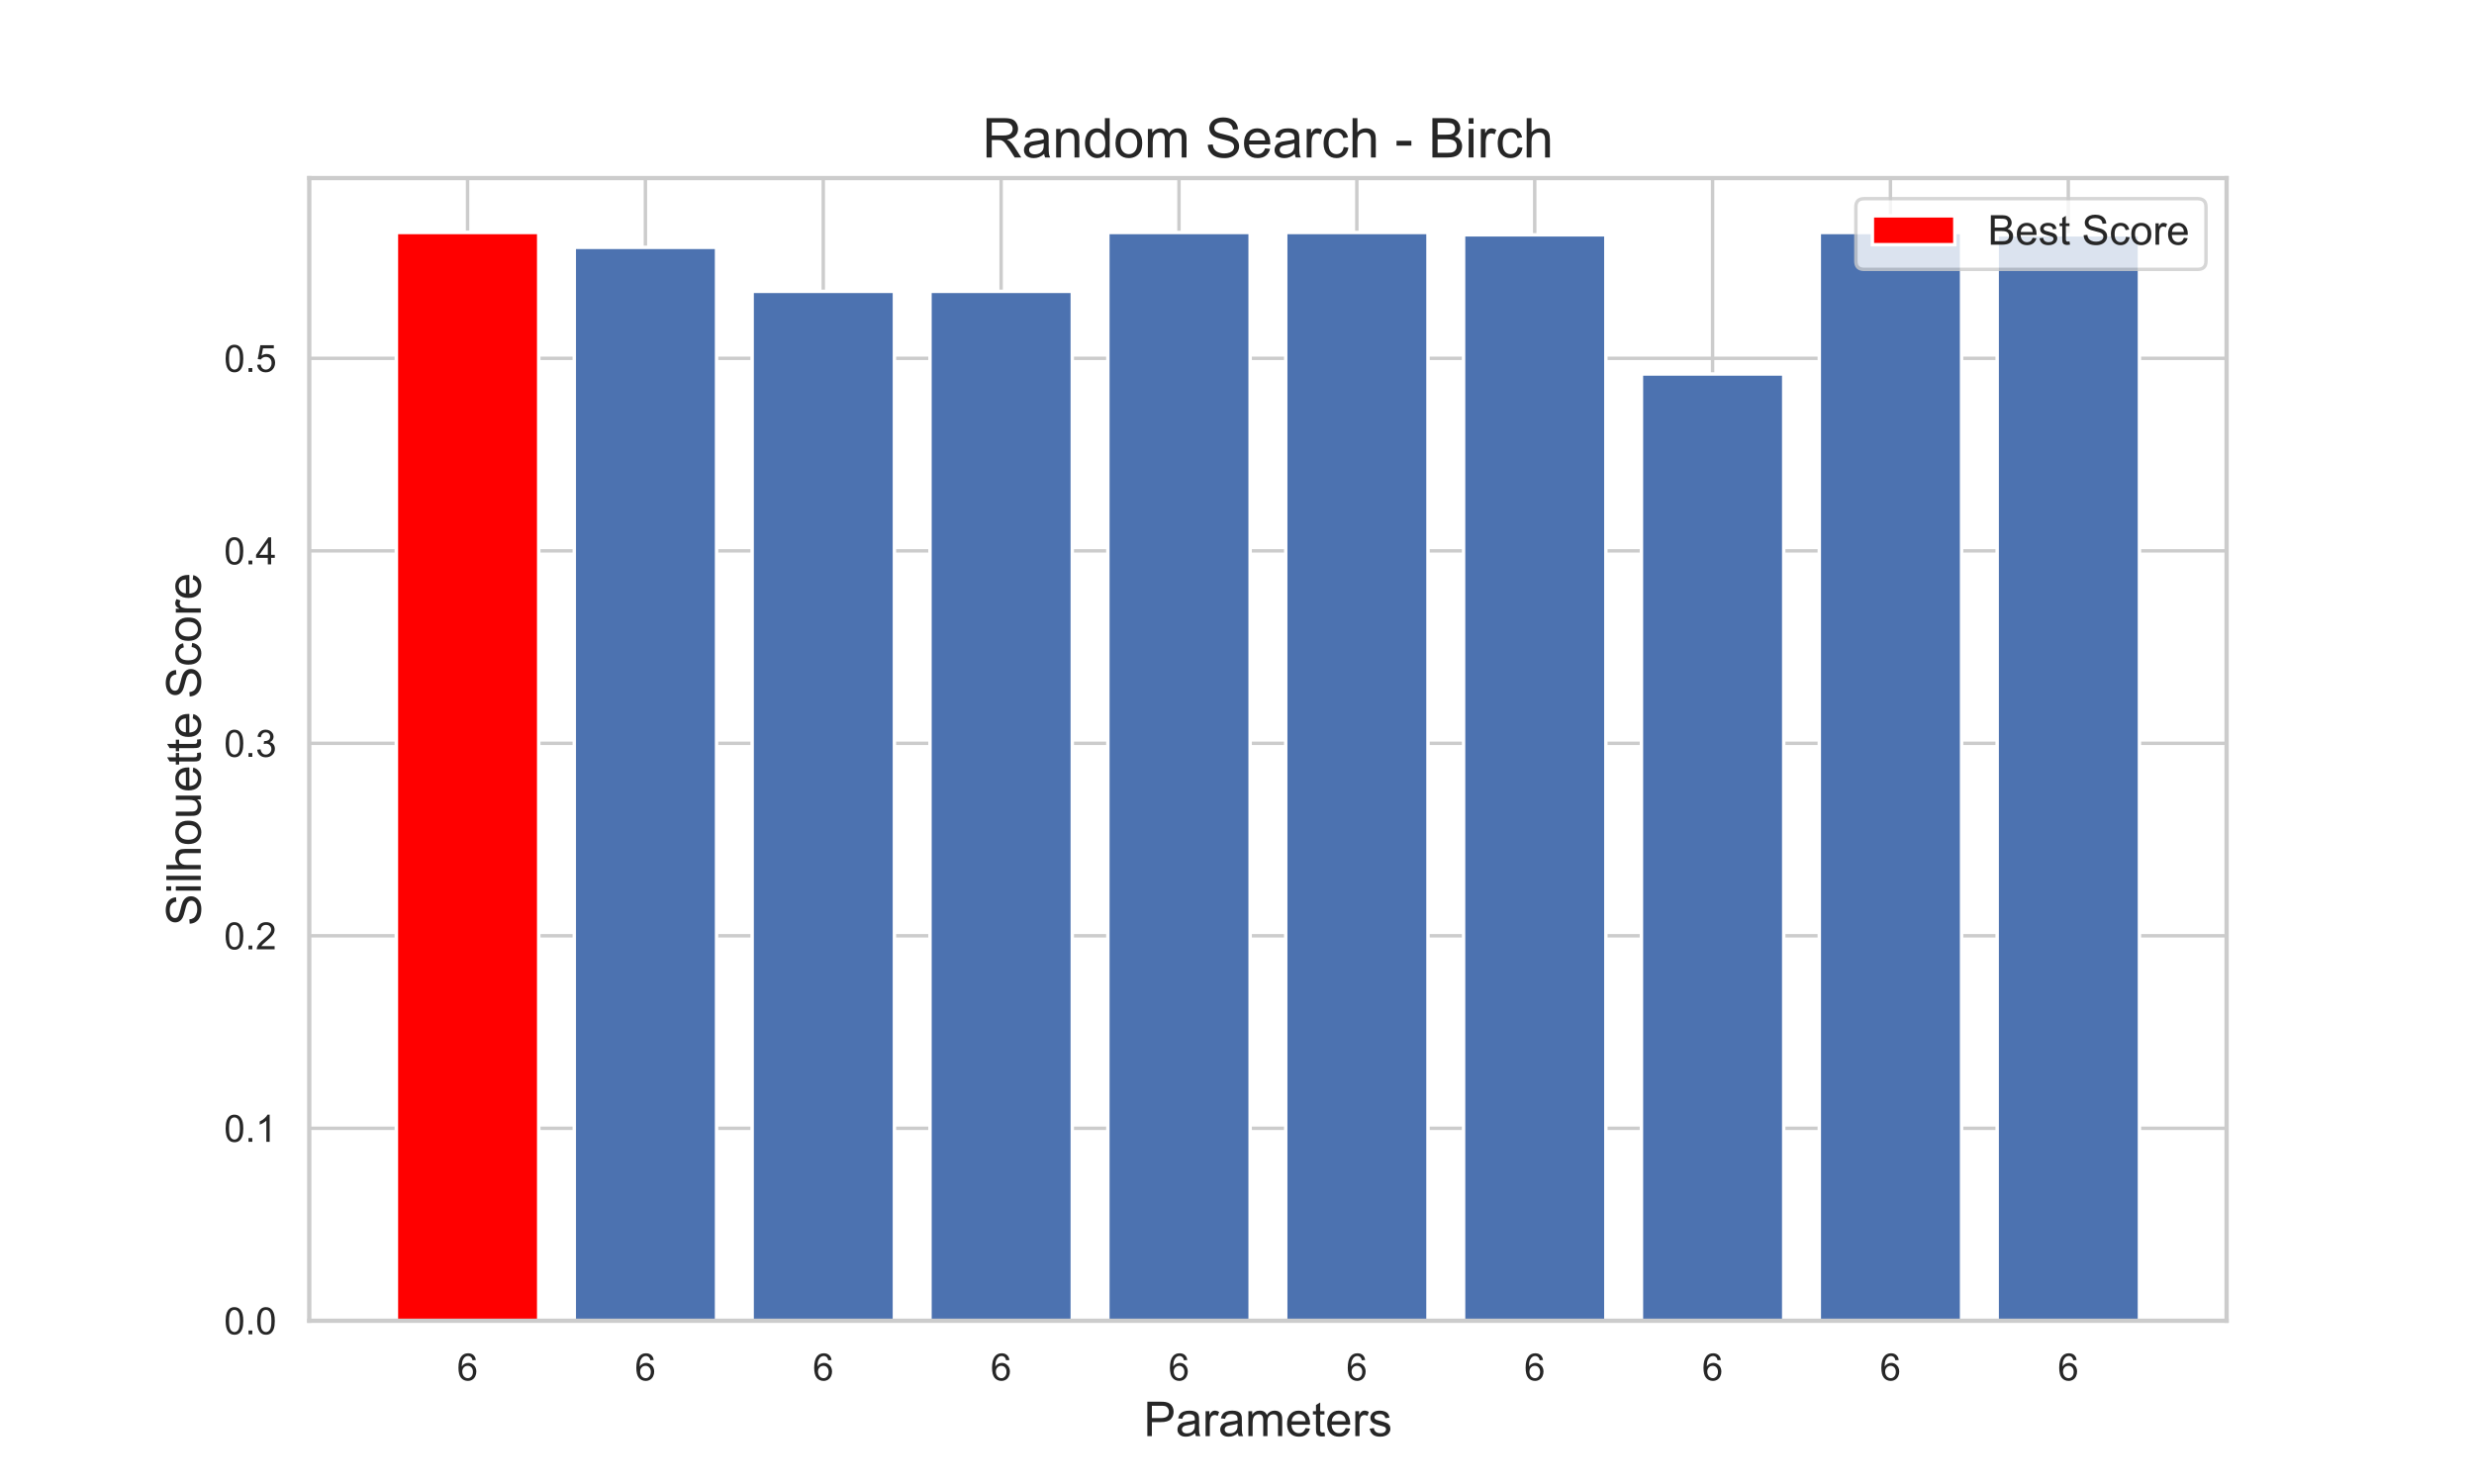
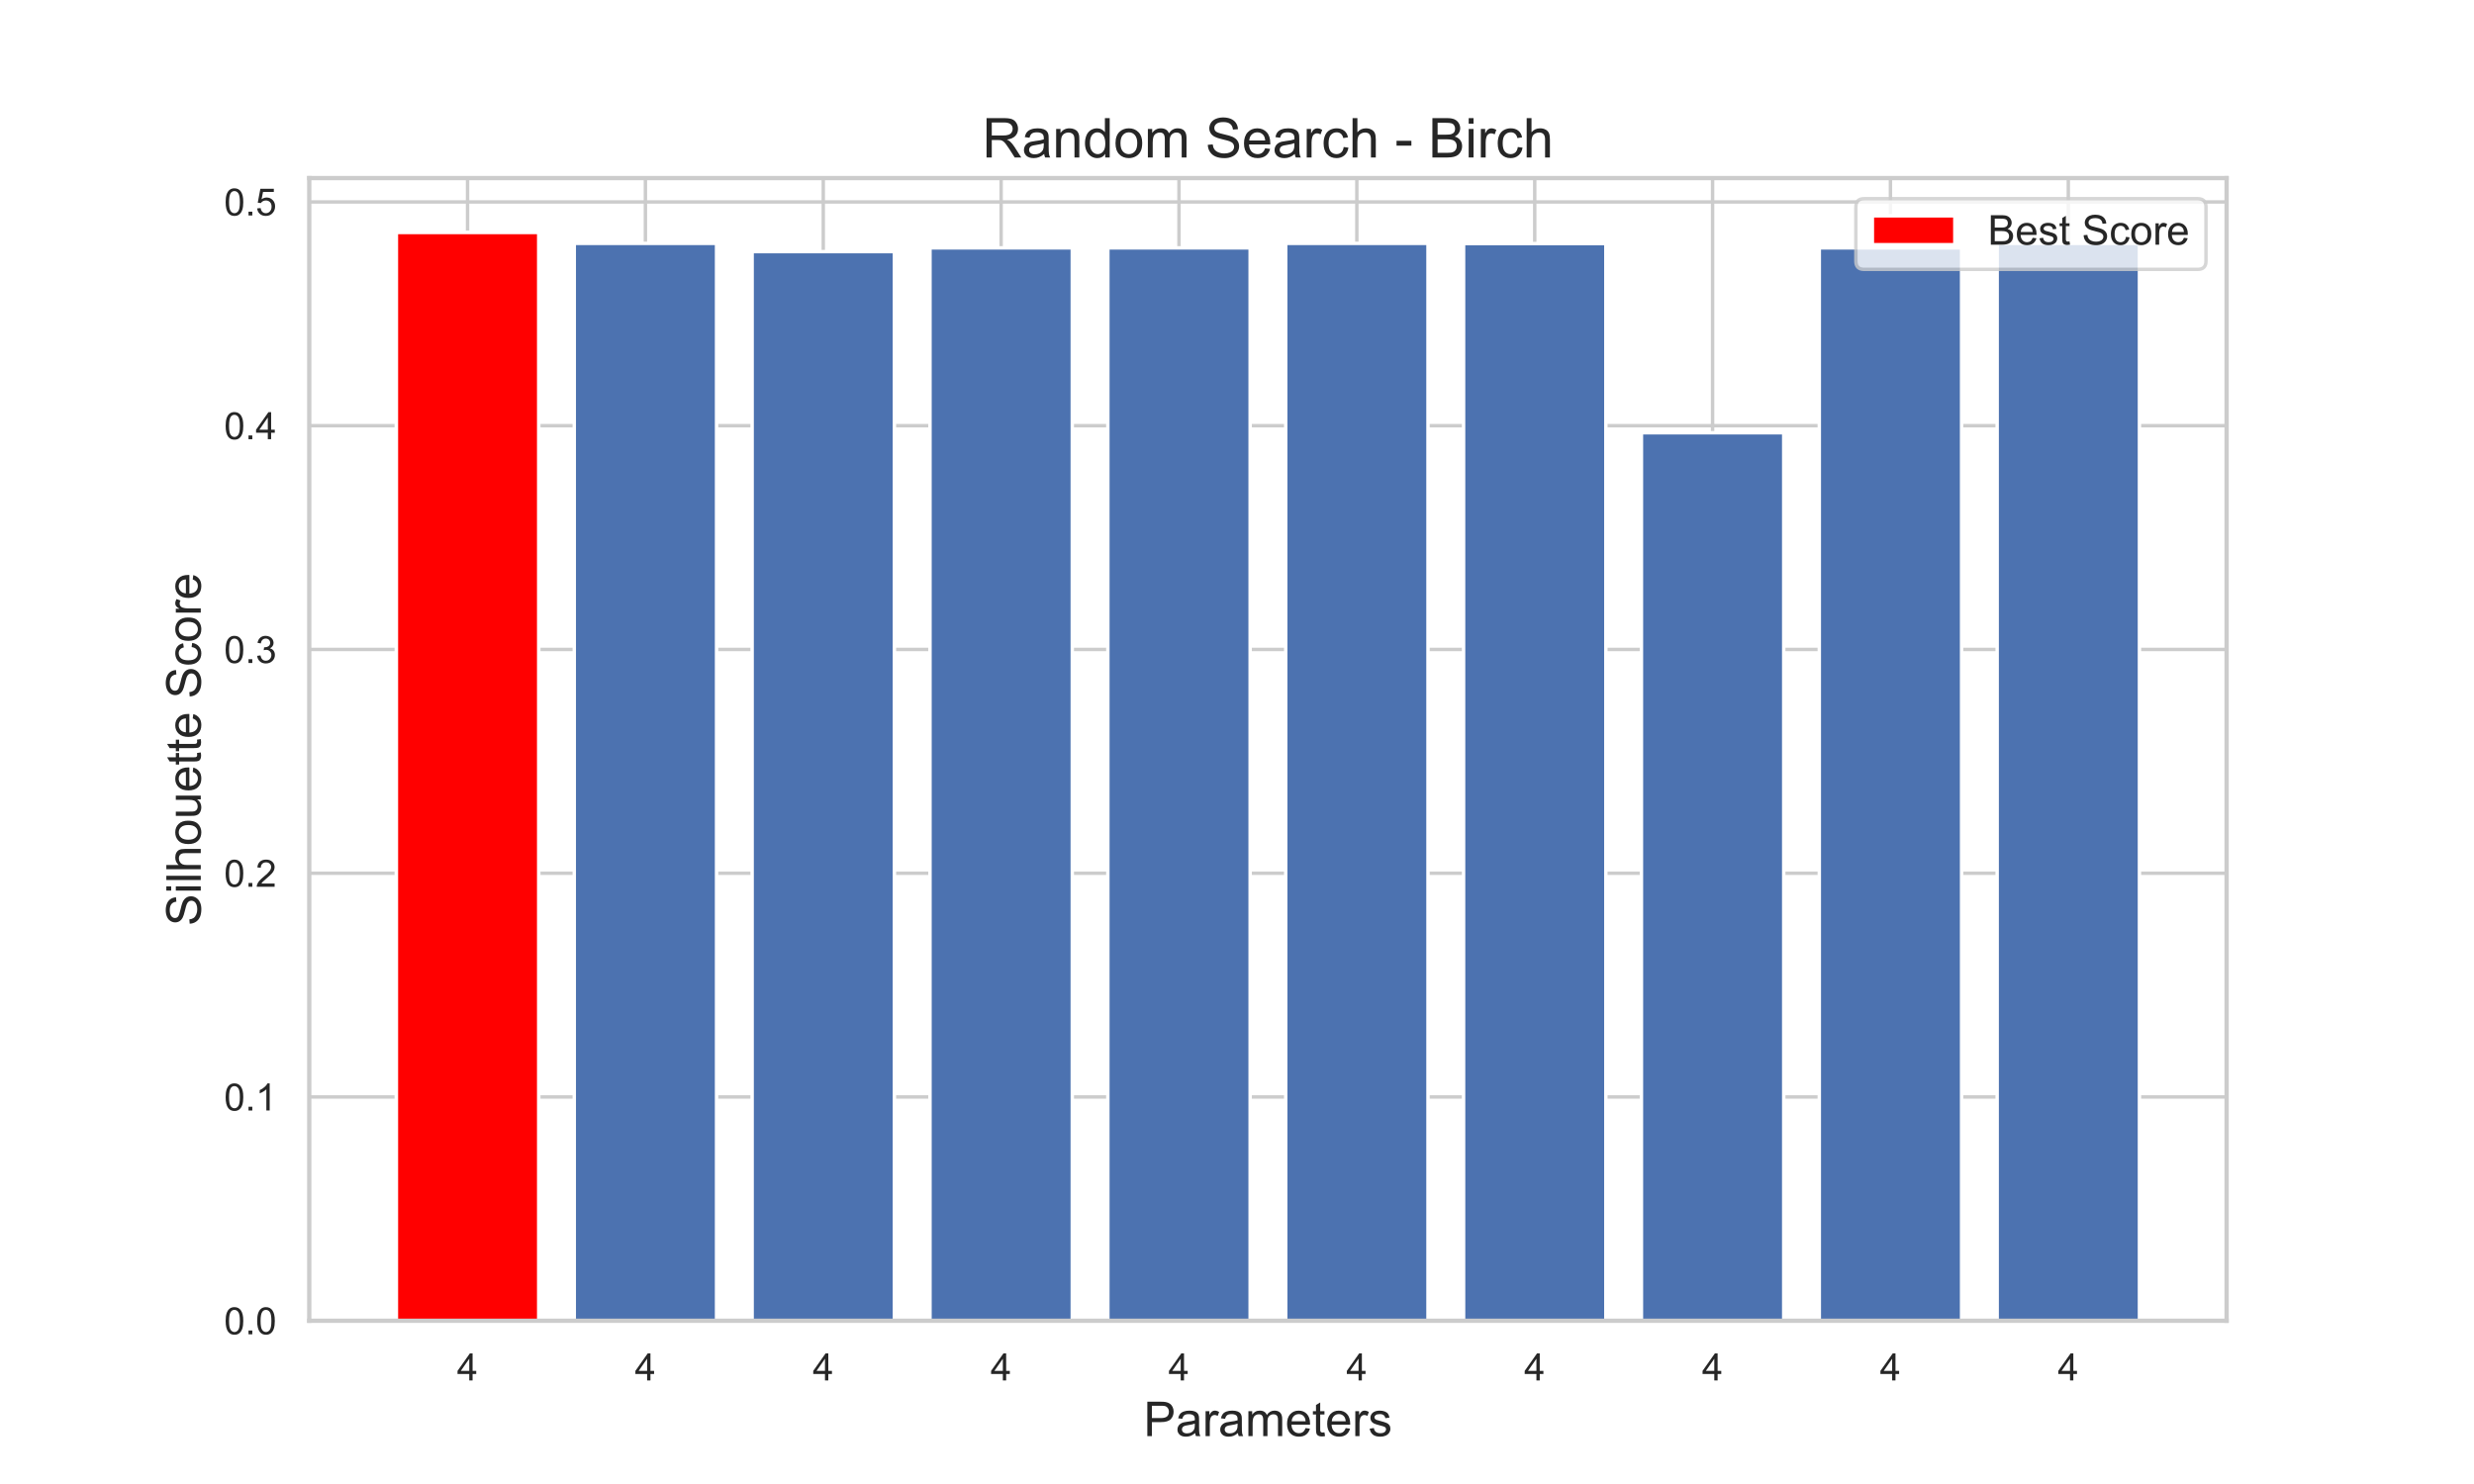
<svg xmlns="http://www.w3.org/2000/svg" xmlns:xlink="http://www.w3.org/1999/xlink" width="720pt" height="432pt" viewBox="0 0 720 432" version="1.1">
  <defs>
    <style type="text/css">*{stroke-linejoin: round; stroke-linecap: butt}</style>
  </defs>
  <g id="figure_1">
    <g id="patch_1">
      <path d="M 0 432  L 720 432  L 720 0  L 0 0  z " style="fill: #ffffff" />
    </g>
    <g id="axes_1">
      <g id="patch_2">
        <path d="M 90 384.48  L 648 384.48  L 648 51.84  L 90 51.84  z " style="fill: #ffffff" />
      </g>
      <g id="matplotlib.axis_1">
        <g id="xtick_1">
          <g id="line2d_1">
-             <path d="M 136.069 384.48  L 136.069 51.84  " clip-path="url(#p5d7efab2c6)" style="fill: none; stroke: #cccccc; stroke-linecap: round" />
+             <path d="M 136.069 384.48  L 136.069 51.84  " clip-path="url(#pd85ae822b8)" style="fill: none; stroke: #cccccc; stroke-linecap: round" />
          </g>
          <g id="text_1">
            <g style="fill: #262626" transform="translate(133.0101 401.8536) scale(0.11 -0.11)">
              <defs>
-                 <path id="ArialMT-36" d="M 3184 3459  L 2625 3416  Q 2550 3747 2413 3897  Q 2184 4138 1850 4138  Q 1581 4138 1378 3988  Q 1113 3794 959 3422  Q 806 3050 800 2363  Q 1003 2672 1297 2822  Q 1591 2972 1913 2972  Q 2475 2972 2870 2558  Q 3266 2144 3266 1488  Q 3266 1056 3080 686  Q 2894 316 2569 119  Q 2244 -78 1831 -78  Q 1128 -78 684 439  Q 241 956 241 2144  Q 241 3472 731 4075  Q 1159 4600 1884 4600  Q 2425 4600 2770 4297  Q 3116 3994 3184 3459  z M 888 1484  Q 888 1194 1011 928  Q 1134 663 1356 523  Q 1578 384 1822 384  Q 2178 384 2434 671  Q 2691 959 2691 1453  Q 2691 1928 2437 2201  Q 2184 2475 1800 2475  Q 1419 2475 1153 2201  Q 888 1928 888 1484  z " transform="scale(0.015625)" />
-               </defs>
-               <use xlink:href="#ArialMT-36" />
+                 <path id="ArialMT-34" d="M 2069 0  L 2069 1097  L 81 1097  L 81 1613  L 2172 4581  L 2631 4581  L 2631 1613  L 3250 1613  L 3250 1097  L 2631 1097  L 2631 0  L 2069 0  z M 2069 1613  L 2069 3678  L 634 1613  L 2069 1613  z " transform="scale(0.015625)" />
+               </defs>
+               <use xlink:href="#ArialMT-34" />
            </g>
          </g>
        </g>
        <g id="xtick_2">
          <g id="line2d_2">
-             <path d="M 187.831 384.48  L 187.831 51.84  " clip-path="url(#p5d7efab2c6)" style="fill: none; stroke: #cccccc; stroke-linecap: round" />
+             <path d="M 187.831 384.48  L 187.831 51.84  " clip-path="url(#pd85ae822b8)" style="fill: none; stroke: #cccccc; stroke-linecap: round" />
          </g>
          <g id="text_2">
            <g style="fill: #262626" transform="translate(184.7727 401.8536) scale(0.11 -0.11)">
-               <use xlink:href="#ArialMT-36" />
+               <use xlink:href="#ArialMT-34" />
            </g>
          </g>
        </g>
        <g id="xtick_3">
          <g id="line2d_3">
-             <path d="M 239.594 384.48  L 239.594 51.84  " clip-path="url(#p5d7efab2c6)" style="fill: none; stroke: #cccccc; stroke-linecap: round" />
+             <path d="M 239.594 384.48  L 239.594 51.84  " clip-path="url(#pd85ae822b8)" style="fill: none; stroke: #cccccc; stroke-linecap: round" />
          </g>
          <g id="text_3">
            <g style="fill: #262626" transform="translate(236.5352 401.8536) scale(0.11 -0.11)">
-               <use xlink:href="#ArialMT-36" />
+               <use xlink:href="#ArialMT-34" />
            </g>
          </g>
        </g>
        <g id="xtick_4">
          <g id="line2d_4">
-             <path d="M 291.356 384.48  L 291.356 51.84  " clip-path="url(#p5d7efab2c6)" style="fill: none; stroke: #cccccc; stroke-linecap: round" />
+             <path d="M 291.356 384.48  L 291.356 51.84  " clip-path="url(#pd85ae822b8)" style="fill: none; stroke: #cccccc; stroke-linecap: round" />
          </g>
          <g id="text_4">
            <g style="fill: #262626" transform="translate(288.2977 401.8536) scale(0.11 -0.11)">
-               <use xlink:href="#ArialMT-36" />
+               <use xlink:href="#ArialMT-34" />
            </g>
          </g>
        </g>
        <g id="xtick_5">
          <g id="line2d_5">
-             <path d="M 343.119 384.48  L 343.119 51.84  " clip-path="url(#p5d7efab2c6)" style="fill: none; stroke: #cccccc; stroke-linecap: round" />
+             <path d="M 343.119 384.48  L 343.119 51.84  " clip-path="url(#pd85ae822b8)" style="fill: none; stroke: #cccccc; stroke-linecap: round" />
          </g>
          <g id="text_5">
            <g style="fill: #262626" transform="translate(340.0602 401.8536) scale(0.11 -0.11)">
-               <use xlink:href="#ArialMT-36" />
+               <use xlink:href="#ArialMT-34" />
            </g>
          </g>
        </g>
        <g id="xtick_6">
          <g id="line2d_6">
-             <path d="M 394.881 384.48  L 394.881 51.84  " clip-path="url(#p5d7efab2c6)" style="fill: none; stroke: #cccccc; stroke-linecap: round" />
+             <path d="M 394.881 384.48  L 394.881 51.84  " clip-path="url(#pd85ae822b8)" style="fill: none; stroke: #cccccc; stroke-linecap: round" />
          </g>
          <g id="text_6">
            <g style="fill: #262626" transform="translate(391.8227 401.8536) scale(0.11 -0.11)">
-               <use xlink:href="#ArialMT-36" />
+               <use xlink:href="#ArialMT-34" />
            </g>
          </g>
        </g>
        <g id="xtick_7">
          <g id="line2d_7">
-             <path d="M 446.644 384.48  L 446.644 51.84  " clip-path="url(#p5d7efab2c6)" style="fill: none; stroke: #cccccc; stroke-linecap: round" />
+             <path d="M 446.644 384.48  L 446.644 51.84  " clip-path="url(#pd85ae822b8)" style="fill: none; stroke: #cccccc; stroke-linecap: round" />
          </g>
          <g id="text_7">
            <g style="fill: #262626" transform="translate(443.5853 401.8536) scale(0.11 -0.11)">
-               <use xlink:href="#ArialMT-36" />
+               <use xlink:href="#ArialMT-34" />
            </g>
          </g>
        </g>
        <g id="xtick_8">
          <g id="line2d_8">
-             <path d="M 498.406 384.48  L 498.406 51.84  " clip-path="url(#p5d7efab2c6)" style="fill: none; stroke: #cccccc; stroke-linecap: round" />
+             <path d="M 498.406 384.48  L 498.406 51.84  " clip-path="url(#pd85ae822b8)" style="fill: none; stroke: #cccccc; stroke-linecap: round" />
          </g>
          <g id="text_8">
            <g style="fill: #262626" transform="translate(495.3478 401.8536) scale(0.11 -0.11)">
-               <use xlink:href="#ArialMT-36" />
+               <use xlink:href="#ArialMT-34" />
            </g>
          </g>
        </g>
        <g id="xtick_9">
          <g id="line2d_9">
-             <path d="M 550.169 384.48  L 550.169 51.84  " clip-path="url(#p5d7efab2c6)" style="fill: none; stroke: #cccccc; stroke-linecap: round" />
+             <path d="M 550.169 384.48  L 550.169 51.84  " clip-path="url(#pd85ae822b8)" style="fill: none; stroke: #cccccc; stroke-linecap: round" />
          </g>
          <g id="text_9">
            <g style="fill: #262626" transform="translate(547.1103 401.8536) scale(0.11 -0.11)">
-               <use xlink:href="#ArialMT-36" />
+               <use xlink:href="#ArialMT-34" />
            </g>
          </g>
        </g>
        <g id="xtick_10">
          <g id="line2d_10">
-             <path d="M 601.931 384.48  L 601.931 51.84  " clip-path="url(#p5d7efab2c6)" style="fill: none; stroke: #cccccc; stroke-linecap: round" />
+             <path d="M 601.931 384.48  L 601.931 51.84  " clip-path="url(#pd85ae822b8)" style="fill: none; stroke: #cccccc; stroke-linecap: round" />
          </g>
          <g id="text_10">
            <g style="fill: #262626" transform="translate(598.8728 401.8536) scale(0.11 -0.11)">
-               <use xlink:href="#ArialMT-36" />
+               <use xlink:href="#ArialMT-34" />
            </g>
          </g>
        </g>
        <g id="text_11">
          <g style="fill: #262626" transform="translate(332.8231 418.0608) scale(0.14 -0.14)">
            <defs>
              <path id="ArialMT-50" d="M 494 0  L 494 4581  L 2222 4581  Q 2678 4581 2919 4538  Q 3256 4481 3484 4323  Q 3713 4166 3852 3881  Q 3991 3597 3991 3256  Q 3991 2672 3619 2267  Q 3247 1863 2275 1863  L 1100 1863  L 1100 0  L 494 0  z M 1100 2403  L 2284 2403  Q 2872 2403 3119 2622  Q 3366 2841 3366 3238  Q 3366 3525 3220 3729  Q 3075 3934 2838 4000  Q 2684 4041 2272 4041  L 1100 4041  L 1100 2403  z " transform="scale(0.015625)" />
              <path id="ArialMT-61" d="M 2588 409  Q 2275 144 1986 34  Q 1697 -75 1366 -75  Q 819 -75 525 192  Q 231 459 231 875  Q 231 1119 342 1320  Q 453 1522 633 1644  Q 813 1766 1038 1828  Q 1203 1872 1538 1913  Q 2219 1994 2541 2106  Q 2544 2222 2544 2253  Q 2544 2597 2384 2738  Q 2169 2928 1744 2928  Q 1347 2928 1158 2789  Q 969 2650 878 2297  L 328 2372  Q 403 2725 575 2942  Q 747 3159 1072 3276  Q 1397 3394 1825 3394  Q 2250 3394 2515 3294  Q 2781 3194 2906 3042  Q 3031 2891 3081 2659  Q 3109 2516 3109 2141  L 3109 1391  Q 3109 606 3145 398  Q 3181 191 3288 0  L 2700 0  Q 2613 175 2588 409  z M 2541 1666  Q 2234 1541 1622 1453  Q 1275 1403 1131 1340  Q 988 1278 909 1158  Q 831 1038 831 891  Q 831 666 1001 516  Q 1172 366 1500 366  Q 1825 366 2078 508  Q 2331 650 2450 897  Q 2541 1088 2541 1459  L 2541 1666  z " transform="scale(0.015625)" />
              <path id="ArialMT-72" d="M 416 0  L 416 3319  L 922 3319  L 922 2816  Q 1116 3169 1280 3281  Q 1444 3394 1641 3394  Q 1925 3394 2219 3213  L 2025 2691  Q 1819 2813 1613 2813  Q 1428 2813 1281 2702  Q 1134 2591 1072 2394  Q 978 2094 978 1738  L 978 0  L 416 0  z " transform="scale(0.015625)" />
              <path id="ArialMT-6d" d="M 422 0  L 422 3319  L 925 3319  L 925 2853  Q 1081 3097 1340 3245  Q 1600 3394 1931 3394  Q 2300 3394 2536 3241  Q 2772 3088 2869 2813  Q 3263 3394 3894 3394  Q 4388 3394 4653 3120  Q 4919 2847 4919 2278  L 4919 0  L 4359 0  L 4359 2091  Q 4359 2428 4304 2576  Q 4250 2725 4106 2815  Q 3963 2906 3769 2906  Q 3419 2906 3187 2673  Q 2956 2441 2956 1928  L 2956 0  L 2394 0  L 2394 2156  Q 2394 2531 2256 2718  Q 2119 2906 1806 2906  Q 1569 2906 1367 2781  Q 1166 2656 1075 2415  Q 984 2175 984 1722  L 984 0  L 422 0  z " transform="scale(0.015625)" />
              <path id="ArialMT-65" d="M 2694 1069  L 3275 997  Q 3138 488 2766 206  Q 2394 -75 1816 -75  Q 1088 -75 661 373  Q 234 822 234 1631  Q 234 2469 665 2931  Q 1097 3394 1784 3394  Q 2450 3394 2872 2941  Q 3294 2488 3294 1666  Q 3294 1616 3291 1516  L 816 1516  Q 847 969 1125 678  Q 1403 388 1819 388  Q 2128 388 2347 550  Q 2566 713 2694 1069  z M 847 1978  L 2700 1978  Q 2663 2397 2488 2606  Q 2219 2931 1791 2931  Q 1403 2931 1139 2672  Q 875 2413 847 1978  z " transform="scale(0.015625)" />
              <path id="ArialMT-74" d="M 1650 503  L 1731 6  Q 1494 -44 1306 -44  Q 1000 -44 831 53  Q 663 150 594 308  Q 525 466 525 972  L 525 2881  L 113 2881  L 113 3319  L 525 3319  L 525 4141  L 1084 4478  L 1084 3319  L 1650 3319  L 1650 2881  L 1084 2881  L 1084 941  Q 1084 700 1114 631  Q 1144 563 1211 522  Q 1278 481 1403 481  Q 1497 481 1650 503  z " transform="scale(0.015625)" />
              <path id="ArialMT-73" d="M 197 991  L 753 1078  Q 800 744 1014 566  Q 1228 388 1613 388  Q 2000 388 2187 545  Q 2375 703 2375 916  Q 2375 1106 2209 1216  Q 2094 1291 1634 1406  Q 1016 1563 777 1677  Q 538 1791 414 1992  Q 291 2194 291 2438  Q 291 2659 392 2848  Q 494 3038 669 3163  Q 800 3259 1026 3326  Q 1253 3394 1513 3394  Q 1903 3394 2198 3281  Q 2494 3169 2634 2976  Q 2775 2784 2828 2463  L 2278 2388  Q 2241 2644 2061 2787  Q 1881 2931 1553 2931  Q 1166 2931 1000 2803  Q 834 2675 834 2503  Q 834 2394 903 2306  Q 972 2216 1119 2156  Q 1203 2125 1616 2013  Q 2213 1853 2448 1751  Q 2684 1650 2818 1456  Q 2953 1263 2953 975  Q 2953 694 2789 445  Q 2625 197 2315 61  Q 2006 -75 1616 -75  Q 969 -75 630 194  Q 291 463 197 991  z " transform="scale(0.015625)" />
            </defs>
            <use xlink:href="#ArialMT-50" />
            <use xlink:href="#ArialMT-61" x="66.699" />
            <use xlink:href="#ArialMT-72" x="122.314" />
            <use xlink:href="#ArialMT-61" x="155.615" />
            <use xlink:href="#ArialMT-6d" x="211.23" />
            <use xlink:href="#ArialMT-65" x="294.531" />
            <use xlink:href="#ArialMT-74" x="350.146" />
            <use xlink:href="#ArialMT-65" x="377.93" />
            <use xlink:href="#ArialMT-72" x="433.545" />
            <use xlink:href="#ArialMT-73" x="466.846" />
          </g>
        </g>
      </g>
      <g id="matplotlib.axis_2">
        <g id="ytick_1">
          <g id="line2d_11">
-             <path d="M 90 384.48  L 648 384.48  " clip-path="url(#p5d7efab2c6)" style="fill: none; stroke: #cccccc; stroke-linecap: round" />
+             <path d="M 90 384.48  L 648 384.48  " clip-path="url(#pd85ae822b8)" style="fill: none; stroke: #cccccc; stroke-linecap: round" />
          </g>
          <g id="text_12">
            <g style="fill: #262626" transform="translate(65.21 388.4168) scale(0.11 -0.11)">
              <defs>
                <path id="ArialMT-30" d="M 266 2259  Q 266 3072 433 3567  Q 600 4063 929 4331  Q 1259 4600 1759 4600  Q 2128 4600 2406 4451  Q 2684 4303 2865 4023  Q 3047 3744 3150 3342  Q 3253 2941 3253 2259  Q 3253 1453 3087 958  Q 2922 463 2592 192  Q 2263 -78 1759 -78  Q 1097 -78 719 397  Q 266 969 266 2259  z M 844 2259  Q 844 1131 1108 757  Q 1372 384 1759 384  Q 2147 384 2411 759  Q 2675 1134 2675 2259  Q 2675 3391 2411 3762  Q 2147 4134 1753 4134  Q 1366 4134 1134 3806  Q 844 3388 844 2259  z " transform="scale(0.015625)" />
                <path id="ArialMT-2e" d="M 581 0  L 581 641  L 1222 641  L 1222 0  L 581 0  z " transform="scale(0.015625)" />
              </defs>
              <use xlink:href="#ArialMT-30" />
              <use xlink:href="#ArialMT-2e" x="55.615" />
              <use xlink:href="#ArialMT-30" x="83.398" />
            </g>
          </g>
        </g>
        <g id="ytick_2">
          <g id="line2d_12">
-             <path d="M 90 328.447  L 648 328.447  " clip-path="url(#p5d7efab2c6)" style="fill: none; stroke: #cccccc; stroke-linecap: round" />
+             <path d="M 90 319.341  L 648 319.341  " clip-path="url(#pd85ae822b8)" style="fill: none; stroke: #cccccc; stroke-linecap: round" />
          </g>
          <g id="text_13">
-             <g style="fill: #262626" transform="translate(65.21 332.3842) scale(0.11 -0.11)">
+             <g style="fill: #262626" transform="translate(65.21 323.278) scale(0.11 -0.11)">
              <defs>
                <path id="ArialMT-31" d="M 2384 0  L 1822 0  L 1822 3584  Q 1619 3391 1289 3197  Q 959 3003 697 2906  L 697 3450  Q 1169 3672 1522 3987  Q 1875 4303 2022 4600  L 2384 4600  L 2384 0  z " transform="scale(0.015625)" />
              </defs>
              <use xlink:href="#ArialMT-30" />
              <use xlink:href="#ArialMT-2e" x="55.615" />
              <use xlink:href="#ArialMT-31" x="83.398" />
            </g>
          </g>
        </g>
        <g id="ytick_3">
          <g id="line2d_13">
-             <path d="M 90 272.415  L 648 272.415  " clip-path="url(#p5d7efab2c6)" style="fill: none; stroke: #cccccc; stroke-linecap: round" />
+             <path d="M 90 254.202  L 648 254.202  " clip-path="url(#pd85ae822b8)" style="fill: none; stroke: #cccccc; stroke-linecap: round" />
          </g>
          <g id="text_14">
-             <g style="fill: #262626" transform="translate(65.21 276.3516) scale(0.11 -0.11)">
+             <g style="fill: #262626" transform="translate(65.21 258.1393) scale(0.11 -0.11)">
              <defs>
                <path id="ArialMT-32" d="M 3222 541  L 3222 0  L 194 0  Q 188 203 259 391  Q 375 700 629 1000  Q 884 1300 1366 1694  Q 2113 2306 2375 2664  Q 2638 3022 2638 3341  Q 2638 3675 2398 3904  Q 2159 4134 1775 4134  Q 1369 4134 1125 3890  Q 881 3647 878 3216  L 300 3275  Q 359 3922 746 4261  Q 1134 4600 1788 4600  Q 2447 4600 2831 4234  Q 3216 3869 3216 3328  Q 3216 3053 3103 2787  Q 2991 2522 2730 2228  Q 2469 1934 1863 1422  Q 1356 997 1212 845  Q 1069 694 975 541  L 3222 541  z " transform="scale(0.015625)" />
              </defs>
              <use xlink:href="#ArialMT-30" />
              <use xlink:href="#ArialMT-2e" x="55.615" />
              <use xlink:href="#ArialMT-32" x="83.398" />
            </g>
          </g>
        </g>
        <g id="ytick_4">
          <g id="line2d_14">
-             <path d="M 90 216.382  L 648 216.382  " clip-path="url(#p5d7efab2c6)" style="fill: none; stroke: #cccccc; stroke-linecap: round" />
+             <path d="M 90 189.064  L 648 189.064  " clip-path="url(#pd85ae822b8)" style="fill: none; stroke: #cccccc; stroke-linecap: round" />
          </g>
          <g id="text_15">
-             <g style="fill: #262626" transform="translate(65.21 220.319) scale(0.11 -0.11)">
+             <g style="fill: #262626" transform="translate(65.21 193.0005) scale(0.11 -0.11)">
              <defs>
                <path id="ArialMT-33" d="M 269 1209  L 831 1284  Q 928 806 1161 595  Q 1394 384 1728 384  Q 2125 384 2398 659  Q 2672 934 2672 1341  Q 2672 1728 2419 1979  Q 2166 2231 1775 2231  Q 1616 2231 1378 2169  L 1441 2663  Q 1497 2656 1531 2656  Q 1891 2656 2178 2843  Q 2466 3031 2466 3422  Q 2466 3731 2256 3934  Q 2047 4138 1716 4138  Q 1388 4138 1169 3931  Q 950 3725 888 3313  L 325 3413  Q 428 3978 793 4289  Q 1159 4600 1703 4600  Q 2078 4600 2393 4439  Q 2709 4278 2876 4000  Q 3044 3722 3044 3409  Q 3044 3113 2884 2869  Q 2725 2625 2413 2481  Q 2819 2388 3044 2092  Q 3269 1797 3269 1353  Q 3269 753 2831 336  Q 2394 -81 1725 -81  Q 1122 -81 723 278  Q 325 638 269 1209  z " transform="scale(0.015625)" />
              </defs>
              <use xlink:href="#ArialMT-30" />
              <use xlink:href="#ArialMT-2e" x="55.615" />
              <use xlink:href="#ArialMT-33" x="83.398" />
            </g>
          </g>
        </g>
        <g id="ytick_5">
          <g id="line2d_15">
-             <path d="M 90 160.35  L 648 160.35  " clip-path="url(#p5d7efab2c6)" style="fill: none; stroke: #cccccc; stroke-linecap: round" />
+             <path d="M 90 123.925  L 648 123.925  " clip-path="url(#pd85ae822b8)" style="fill: none; stroke: #cccccc; stroke-linecap: round" />
          </g>
          <g id="text_16">
-             <g style="fill: #262626" transform="translate(65.21 164.2864) scale(0.11 -0.11)">
-               <defs>
-                 <path id="ArialMT-34" d="M 2069 0  L 2069 1097  L 81 1097  L 81 1613  L 2172 4581  L 2631 4581  L 2631 1613  L 3250 1613  L 3250 1097  L 2631 1097  L 2631 0  L 2069 0  z M 2069 1613  L 2069 3678  L 634 1613  L 2069 1613  z " transform="scale(0.015625)" />
-               </defs>
+             <g style="fill: #262626" transform="translate(65.21 127.8618) scale(0.11 -0.11)">
              <use xlink:href="#ArialMT-30" />
              <use xlink:href="#ArialMT-2e" x="55.615" />
              <use xlink:href="#ArialMT-34" x="83.398" />
            </g>
          </g>
        </g>
        <g id="ytick_6">
          <g id="line2d_16">
-             <path d="M 90 104.317  L 648 104.317  " clip-path="url(#p5d7efab2c6)" style="fill: none; stroke: #cccccc; stroke-linecap: round" />
+             <path d="M 90 58.786  L 648 58.786  " clip-path="url(#pd85ae822b8)" style="fill: none; stroke: #cccccc; stroke-linecap: round" />
          </g>
          <g id="text_17">
-             <g style="fill: #262626" transform="translate(65.21 108.2539) scale(0.11 -0.11)">
+             <g style="fill: #262626" transform="translate(65.21 62.72301) scale(0.11 -0.11)">
              <defs>
                <path id="ArialMT-35" d="M 266 1200  L 856 1250  Q 922 819 1161 601  Q 1400 384 1738 384  Q 2144 384 2425 690  Q 2706 997 2706 1503  Q 2706 1984 2436 2262  Q 2166 2541 1728 2541  Q 1456 2541 1237 2417  Q 1019 2294 894 2097  L 366 2166  L 809 4519  L 3088 4519  L 3088 3981  L 1259 3981  L 1013 2750  Q 1425 3038 1878 3038  Q 2478 3038 2890 2622  Q 3303 2206 3303 1553  Q 3303 931 2941 478  Q 2500 -78 1738 -78  Q 1113 -78 717 272  Q 322 622 266 1200  z " transform="scale(0.015625)" />
              </defs>
              <use xlink:href="#ArialMT-30" />
              <use xlink:href="#ArialMT-2e" x="55.615" />
              <use xlink:href="#ArialMT-35" x="83.398" />
            </g>
          </g>
        </g>
        <g id="text_18">
          <g style="fill: #262626" transform="translate(58.4275 269.5225) rotate(-90) scale(0.14 -0.14)">
            <defs>
              <path id="ArialMT-53" d="M 288 1472  L 859 1522  Q 900 1178 1048 958  Q 1197 738 1509 602  Q 1822 466 2213 466  Q 2559 466 2825 569  Q 3091 672 3220 851  Q 3350 1031 3350 1244  Q 3350 1459 3225 1620  Q 3100 1781 2813 1891  Q 2628 1963 1997 2114  Q 1366 2266 1113 2400  Q 784 2572 623 2826  Q 463 3081 463 3397  Q 463 3744 659 4045  Q 856 4347 1234 4503  Q 1613 4659 2075 4659  Q 2584 4659 2973 4495  Q 3363 4331 3572 4012  Q 3781 3694 3797 3291  L 3216 3247  Q 3169 3681 2898 3903  Q 2628 4125 2100 4125  Q 1550 4125 1298 3923  Q 1047 3722 1047 3438  Q 1047 3191 1225 3031  Q 1400 2872 2139 2705  Q 2878 2538 3153 2413  Q 3553 2228 3743 1945  Q 3934 1663 3934 1294  Q 3934 928 3725 604  Q 3516 281 3123 101  Q 2731 -78 2241 -78  Q 1619 -78 1198 103  Q 778 284 539 648  Q 300 1013 288 1472  z " transform="scale(0.015625)" />
              <path id="ArialMT-69" d="M 425 3934  L 425 4581  L 988 4581  L 988 3934  L 425 3934  z M 425 0  L 425 3319  L 988 3319  L 988 0  L 425 0  z " transform="scale(0.015625)" />
              <path id="ArialMT-6c" d="M 409 0  L 409 4581  L 972 4581  L 972 0  L 409 0  z " transform="scale(0.015625)" />
              <path id="ArialMT-68" d="M 422 0  L 422 4581  L 984 4581  L 984 2938  Q 1378 3394 1978 3394  Q 2347 3394 2619 3248  Q 2891 3103 3008 2847  Q 3125 2591 3125 2103  L 3125 0  L 2563 0  L 2563 2103  Q 2563 2525 2380 2717  Q 2197 2909 1863 2909  Q 1613 2909 1392 2779  Q 1172 2650 1078 2428  Q 984 2206 984 1816  L 984 0  L 422 0  z " transform="scale(0.015625)" />
              <path id="ArialMT-6f" d="M 213 1659  Q 213 2581 725 3025  Q 1153 3394 1769 3394  Q 2453 3394 2887 2945  Q 3322 2497 3322 1706  Q 3322 1066 3130 698  Q 2938 331 2570 128  Q 2203 -75 1769 -75  Q 1072 -75 642 372  Q 213 819 213 1659  z M 791 1659  Q 791 1022 1069 705  Q 1347 388 1769 388  Q 2188 388 2466 706  Q 2744 1025 2744 1678  Q 2744 2294 2464 2611  Q 2184 2928 1769 2928  Q 1347 2928 1069 2612  Q 791 2297 791 1659  z " transform="scale(0.015625)" />
              <path id="ArialMT-75" d="M 2597 0  L 2597 488  Q 2209 -75 1544 -75  Q 1250 -75 995 37  Q 741 150 617 320  Q 494 491 444 738  Q 409 903 409 1263  L 409 3319  L 972 3319  L 972 1478  Q 972 1038 1006 884  Q 1059 663 1231 536  Q 1403 409 1656 409  Q 1909 409 2131 539  Q 2353 669 2445 892  Q 2538 1116 2538 1541  L 2538 3319  L 3100 3319  L 3100 0  L 2597 0  z " transform="scale(0.015625)" />
              <path id="ArialMT-20" transform="scale(0.015625)" />
              <path id="ArialMT-63" d="M 2588 1216  L 3141 1144  Q 3050 572 2676 248  Q 2303 -75 1759 -75  Q 1078 -75 664 370  Q 250 816 250 1647  Q 250 2184 428 2587  Q 606 2991 970 3192  Q 1334 3394 1763 3394  Q 2303 3394 2647 3120  Q 2991 2847 3088 2344  L 2541 2259  Q 2463 2594 2264 2762  Q 2066 2931 1784 2931  Q 1359 2931 1093 2626  Q 828 2322 828 1663  Q 828 994 1084 691  Q 1341 388 1753 388  Q 2084 388 2306 591  Q 2528 794 2588 1216  z " transform="scale(0.015625)" />
            </defs>
            <use xlink:href="#ArialMT-53" />
            <use xlink:href="#ArialMT-69" x="66.699" />
            <use xlink:href="#ArialMT-6c" x="88.916" />
            <use xlink:href="#ArialMT-68" x="111.133" />
            <use xlink:href="#ArialMT-6f" x="166.748" />
            <use xlink:href="#ArialMT-75" x="222.363" />
            <use xlink:href="#ArialMT-65" x="277.979" />
            <use xlink:href="#ArialMT-74" x="333.594" />
            <use xlink:href="#ArialMT-74" x="361.377" />
            <use xlink:href="#ArialMT-65" x="389.16" />
            <use xlink:href="#ArialMT-20" x="444.775" />
            <use xlink:href="#ArialMT-53" x="472.559" />
            <use xlink:href="#ArialMT-63" x="539.258" />
            <use xlink:href="#ArialMT-6f" x="589.258" />
            <use xlink:href="#ArialMT-72" x="644.873" />
            <use xlink:href="#ArialMT-65" x="678.174" />
          </g>
        </g>
      </g>
      <g id="patch_3">
-         <path d="M 115.364 384.48  L 156.774 384.48  L 156.774 67.68  L 115.364 67.68  z " clip-path="url(#p5d7efab2c6)" style="fill: #4c72b0; stroke: #ffffff; stroke-linejoin: miter" />
+         <path d="M 115.364 384.48  L 156.774 384.48  L 156.774 67.68  L 115.364 67.68  z " clip-path="url(#pd85ae822b8)" style="fill: #4c72b0; stroke: #ffffff; stroke-linejoin: miter" />
      </g>
      <g id="patch_4">
-         <path d="M 167.126 384.48  L 208.536 384.48  L 208.536 72.006  L 167.126 72.006  z " clip-path="url(#p5d7efab2c6)" style="fill: #4c72b0; stroke: #ffffff; stroke-linejoin: miter" />
+         <path d="M 167.126 384.48  L 208.536 384.48  L 208.536 70.849  L 167.126 70.849  z " clip-path="url(#pd85ae822b8)" style="fill: #4c72b0; stroke: #ffffff; stroke-linejoin: miter" />
      </g>
      <g id="patch_5">
-         <path d="M 218.889 384.48  L 260.299 384.48  L 260.299 84.812  L 218.889 84.812  z " clip-path="url(#p5d7efab2c6)" style="fill: #4c72b0; stroke: #ffffff; stroke-linejoin: miter" />
+         <path d="M 218.889 384.48  L 260.299 384.48  L 260.299 73.244  L 218.889 73.244  z " clip-path="url(#pd85ae822b8)" style="fill: #4c72b0; stroke: #ffffff; stroke-linejoin: miter" />
      </g>
      <g id="patch_6">
-         <path d="M 270.651 384.48  L 312.061 384.48  L 312.061 84.812  L 270.651 84.812  z " clip-path="url(#p5d7efab2c6)" style="fill: #4c72b0; stroke: #ffffff; stroke-linejoin: miter" />
+         <path d="M 270.651 384.48  L 312.061 384.48  L 312.061 72.156  L 270.651 72.156  z " clip-path="url(#pd85ae822b8)" style="fill: #4c72b0; stroke: #ffffff; stroke-linejoin: miter" />
      </g>
      <g id="patch_7">
-         <path d="M 322.414 384.48  L 363.824 384.48  L 363.824 67.68  L 322.414 67.68  z " clip-path="url(#p5d7efab2c6)" style="fill: #4c72b0; stroke: #ffffff; stroke-linejoin: miter" />
+         <path d="M 322.414 384.48  L 363.824 384.48  L 363.824 72.156  L 322.414 72.156  z " clip-path="url(#pd85ae822b8)" style="fill: #4c72b0; stroke: #ffffff; stroke-linejoin: miter" />
      </g>
      <g id="patch_8">
-         <path d="M 374.176 384.48  L 415.586 384.48  L 415.586 67.68  L 374.176 67.68  z " clip-path="url(#p5d7efab2c6)" style="fill: #4c72b0; stroke: #ffffff; stroke-linejoin: miter" />
+         <path d="M 374.176 384.48  L 415.586 384.48  L 415.586 70.849  L 374.176 70.849  z " clip-path="url(#pd85ae822b8)" style="fill: #4c72b0; stroke: #ffffff; stroke-linejoin: miter" />
      </g>
      <g id="patch_9">
-         <path d="M 425.939 384.48  L 467.349 384.48  L 467.349 68.355  L 425.939 68.355  z " clip-path="url(#p5d7efab2c6)" style="fill: #4c72b0; stroke: #ffffff; stroke-linejoin: miter" />
+         <path d="M 425.939 384.48  L 467.349 384.48  L 467.349 70.896  L 425.939 70.896  z " clip-path="url(#pd85ae822b8)" style="fill: #4c72b0; stroke: #ffffff; stroke-linejoin: miter" />
      </g>
      <g id="patch_10">
-         <path d="M 477.701 384.48  L 519.111 384.48  L 519.111 108.87  L 477.701 108.87  z " clip-path="url(#p5d7efab2c6)" style="fill: #4c72b0; stroke: #ffffff; stroke-linejoin: miter" />
+         <path d="M 477.701 384.48  L 519.111 384.48  L 519.111 125.978  L 477.701 125.978  z " clip-path="url(#pd85ae822b8)" style="fill: #4c72b0; stroke: #ffffff; stroke-linejoin: miter" />
      </g>
      <g id="patch_11">
-         <path d="M 529.464 384.48  L 570.874 384.48  L 570.874 67.68  L 529.464 67.68  z " clip-path="url(#p5d7efab2c6)" style="fill: #4c72b0; stroke: #ffffff; stroke-linejoin: miter" />
+         <path d="M 529.464 384.48  L 570.874 384.48  L 570.874 72.156  L 529.464 72.156  z " clip-path="url(#pd85ae822b8)" style="fill: #4c72b0; stroke: #ffffff; stroke-linejoin: miter" />
      </g>
      <g id="patch_12">
-         <path d="M 581.226 384.48  L 622.636 384.48  L 622.636 68.355  L 581.226 68.355  z " clip-path="url(#p5d7efab2c6)" style="fill: #4c72b0; stroke: #ffffff; stroke-linejoin: miter" />
+         <path d="M 581.226 384.48  L 622.636 384.48  L 622.636 70.849  L 581.226 70.849  z " clip-path="url(#pd85ae822b8)" style="fill: #4c72b0; stroke: #ffffff; stroke-linejoin: miter" />
      </g>
      <g id="patch_13">
-         <path d="M 115.364 384.48  L 156.774 384.48  L 156.774 67.68  L 115.364 67.68  z " clip-path="url(#p5d7efab2c6)" style="fill: #ff0000; stroke: #ffffff; stroke-linejoin: miter" />
+         <path d="M 115.364 384.48  L 156.774 384.48  L 156.774 67.68  L 115.364 67.68  z " clip-path="url(#pd85ae822b8)" style="fill: #ff0000; stroke: #ffffff; stroke-linejoin: miter" />
      </g>
      <g id="patch_14">
        <path d="M 90 384.48  L 90 51.84  " style="fill: none; stroke: #cccccc; stroke-width: 1.25; stroke-linejoin: miter; stroke-linecap: square" />
      </g>
      <g id="patch_15">
        <path d="M 648 384.48  L 648 51.84  " style="fill: none; stroke: #cccccc; stroke-width: 1.25; stroke-linejoin: miter; stroke-linecap: square" />
      </g>
      <g id="patch_16">
        <path d="M 90 384.48  L 648 384.48  " style="fill: none; stroke: #cccccc; stroke-width: 1.25; stroke-linejoin: miter; stroke-linecap: square" />
      </g>
      <g id="patch_17">
        <path d="M 90 51.84  L 648 51.84  " style="fill: none; stroke: #cccccc; stroke-width: 1.25; stroke-linejoin: miter; stroke-linecap: square" />
      </g>
      <g id="text_19">
        <g style="fill: #262626" transform="translate(285.86 45.84) scale(0.16 -0.16)">
          <defs>
            <path id="ArialMT-52" d="M 503 0  L 503 4581  L 2534 4581  Q 3147 4581 3465 4457  Q 3784 4334 3975 4021  Q 4166 3709 4166 3331  Q 4166 2844 3850 2509  Q 3534 2175 2875 2084  Q 3116 1969 3241 1856  Q 3506 1613 3744 1247  L 4541 0  L 3778 0  L 3172 953  Q 2906 1366 2734 1584  Q 2563 1803 2427 1890  Q 2291 1978 2150 2013  Q 2047 2034 1813 2034  L 1109 2034  L 1109 0  L 503 0  z M 1109 2559  L 2413 2559  Q 2828 2559 3062 2645  Q 3297 2731 3419 2920  Q 3541 3109 3541 3331  Q 3541 3656 3305 3865  Q 3069 4075 2559 4075  L 1109 4075  L 1109 2559  z " transform="scale(0.015625)" />
            <path id="ArialMT-6e" d="M 422 0  L 422 3319  L 928 3319  L 928 2847  Q 1294 3394 1984 3394  Q 2284 3394 2536 3286  Q 2788 3178 2913 3003  Q 3038 2828 3088 2588  Q 3119 2431 3119 2041  L 3119 0  L 2556 0  L 2556 2019  Q 2556 2363 2490 2533  Q 2425 2703 2258 2804  Q 2091 2906 1866 2906  Q 1506 2906 1245 2678  Q 984 2450 984 1813  L 984 0  L 422 0  z " transform="scale(0.015625)" />
            <path id="ArialMT-64" d="M 2575 0  L 2575 419  Q 2259 -75 1647 -75  Q 1250 -75 917 144  Q 584 363 401 755  Q 219 1147 219 1656  Q 219 2153 384 2558  Q 550 2963 881 3178  Q 1213 3394 1622 3394  Q 1922 3394 2156 3267  Q 2391 3141 2538 2938  L 2538 4581  L 3097 4581  L 3097 0  L 2575 0  z M 797 1656  Q 797 1019 1065 703  Q 1334 388 1700 388  Q 2069 388 2326 689  Q 2584 991 2584 1609  Q 2584 2291 2321 2609  Q 2059 2928 1675 2928  Q 1300 2928 1048 2622  Q 797 2316 797 1656  z " transform="scale(0.015625)" />
            <path id="ArialMT-2d" d="M 203 1375  L 203 1941  L 1931 1941  L 1931 1375  L 203 1375  z " transform="scale(0.015625)" />
            <path id="ArialMT-42" d="M 469 0  L 469 4581  L 2188 4581  Q 2713 4581 3030 4442  Q 3347 4303 3526 4014  Q 3706 3725 3706 3409  Q 3706 3116 3547 2856  Q 3388 2597 3066 2438  Q 3481 2316 3704 2022  Q 3928 1728 3928 1328  Q 3928 1006 3792 729  Q 3656 453 3456 303  Q 3256 153 2954 76  Q 2653 0 2216 0  L 469 0  z M 1075 2656  L 2066 2656  Q 2469 2656 2644 2709  Q 2875 2778 2992 2937  Q 3109 3097 3109 3338  Q 3109 3566 3000 3739  Q 2891 3913 2687 3977  Q 2484 4041 1991 4041  L 1075 4041  L 1075 2656  z M 1075 541  L 2216 541  Q 2509 541 2628 563  Q 2838 600 2978 687  Q 3119 775 3209 942  Q 3300 1109 3300 1328  Q 3300 1584 3169 1773  Q 3038 1963 2805 2039  Q 2572 2116 2134 2116  L 1075 2116  L 1075 541  z " transform="scale(0.015625)" />
          </defs>
          <use xlink:href="#ArialMT-52" />
          <use xlink:href="#ArialMT-61" x="72.217" />
          <use xlink:href="#ArialMT-6e" x="127.832" />
          <use xlink:href="#ArialMT-64" x="183.447" />
          <use xlink:href="#ArialMT-6f" x="239.062" />
          <use xlink:href="#ArialMT-6d" x="294.678" />
          <use xlink:href="#ArialMT-20" x="377.979" />
          <use xlink:href="#ArialMT-53" x="405.762" />
          <use xlink:href="#ArialMT-65" x="472.461" />
          <use xlink:href="#ArialMT-61" x="528.076" />
          <use xlink:href="#ArialMT-72" x="583.691" />
          <use xlink:href="#ArialMT-63" x="616.992" />
          <use xlink:href="#ArialMT-68" x="666.992" />
          <use xlink:href="#ArialMT-20" x="722.607" />
          <use xlink:href="#ArialMT-2d" x="750.391" />
          <use xlink:href="#ArialMT-20" x="783.691" />
          <use xlink:href="#ArialMT-42" x="811.475" />
          <use xlink:href="#ArialMT-69" x="878.174" />
          <use xlink:href="#ArialMT-72" x="900.391" />
          <use xlink:href="#ArialMT-63" x="933.691" />
          <use xlink:href="#ArialMT-68" x="983.691" />
        </g>
      </g>
      <g id="legend_1">
        <g id="patch_18">
          <path d="M 542.509 78.414  L 639.6 78.414  Q 642 78.414 642 76.014  L 642 60.24  Q 642 57.84 639.6 57.84  L 542.509 57.84  Q 540.109 57.84 540.109 60.24  L 540.109 76.014  Q 540.109 78.414 542.509 78.414  z " style="fill: #ffffff; opacity: 0.8; stroke: #cccccc; stroke-linejoin: miter" />
        </g>
        <g id="patch_19">
          <path d="M 544.909 71.229  L 568.909 71.229  L 568.909 62.829  L 544.909 62.829  z " style="fill: #ff0000; stroke: #ffffff; stroke-linejoin: miter" />
        </g>
        <g id="text_20">
          <g style="fill: #262626" transform="translate(578.5087 71.22938) scale(0.12 -0.12)">
            <use xlink:href="#ArialMT-42" />
            <use xlink:href="#ArialMT-65" x="66.699" />
            <use xlink:href="#ArialMT-73" x="122.314" />
            <use xlink:href="#ArialMT-74" x="172.314" />
            <use xlink:href="#ArialMT-20" x="200.098" />
            <use xlink:href="#ArialMT-53" x="227.881" />
            <use xlink:href="#ArialMT-63" x="294.58" />
            <use xlink:href="#ArialMT-6f" x="344.58" />
            <use xlink:href="#ArialMT-72" x="400.195" />
            <use xlink:href="#ArialMT-65" x="433.496" />
          </g>
        </g>
      </g>
    </g>
  </g>
  <defs>
-     <clipPath id="p5d7efab2c6">
+     <clipPath id="pd85ae822b8">
      <rect x="90" y="51.84" width="558" height="332.64" />
    </clipPath>
  </defs>
</svg>
